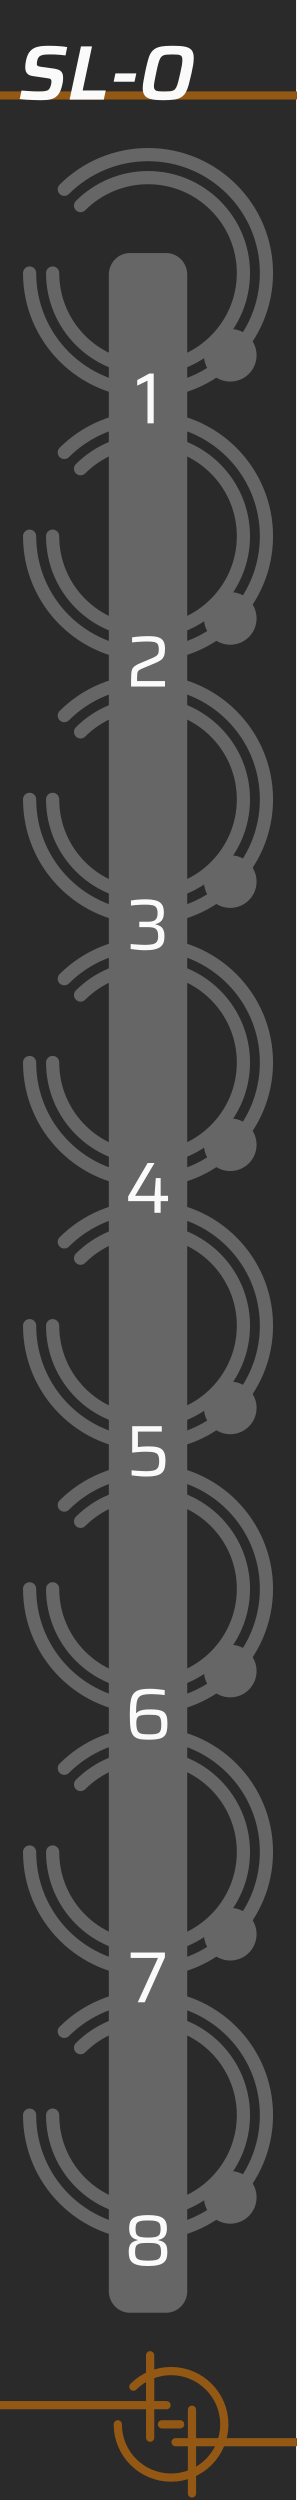
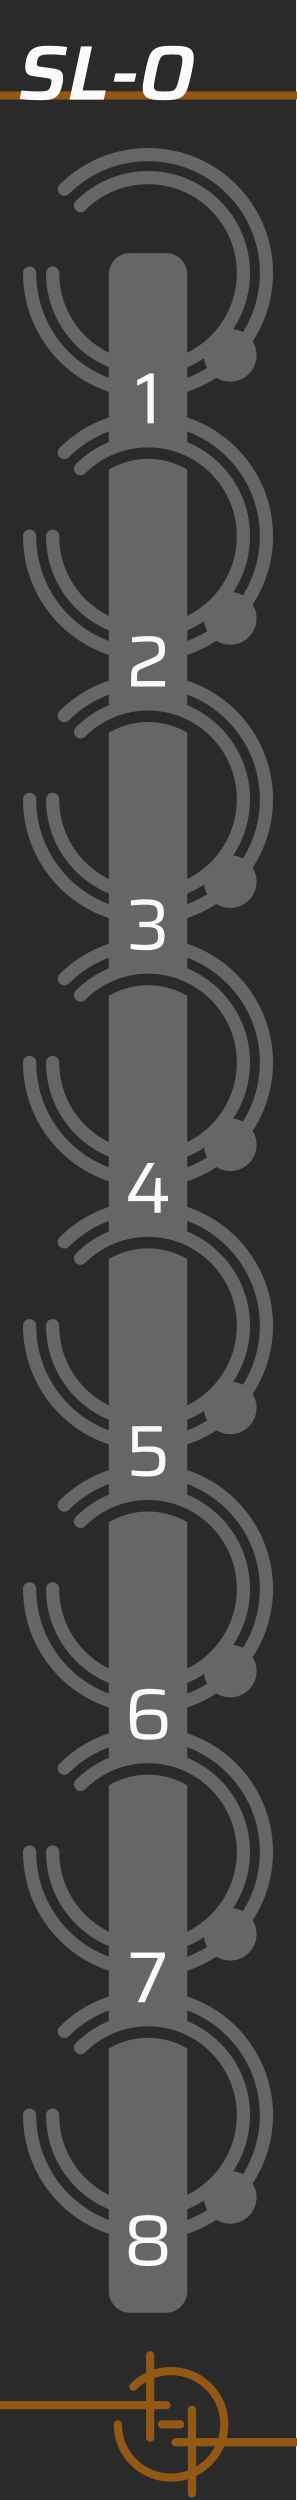
<svg xmlns="http://www.w3.org/2000/svg" width="100%" height="100%" viewBox="0 0 45 380" version="1.1" xml:space="preserve" style="fill-rule:evenodd;clip-rule:evenodd;stroke-linecap:round;stroke-linejoin:round;stroke-miterlimit:1.5;">
  <g id="background" transform="matrix(0.3,0,0,1,0,0)">
    <rect x="0" y="0" width="150" height="380" style="fill:rgb(42,42,42);" />
  </g>
  <g id="output" transform="matrix(1,0,0,1,-101,-10)">
    <g id="controls-background" transform="matrix(1,0,0,1,97,0)">
      <g transform="matrix(0.78158,0,0,0.916412,5.85871,29.4938)">
        <path d="M33.447,24.286L33.447,358.743C33.447,360.399 31.87,361.744 29.928,361.744L22.891,361.744C20.949,361.744 19.373,360.399 19.373,358.743L19.373,24.286C19.373,22.63 20.949,21.285 22.891,21.285L29.928,21.285C31.87,21.285 33.447,22.63 33.447,24.286Z" style="fill:rgb(102,102,102);stroke:rgb(102,102,102);stroke-width:1.17px;" />
+       </g>
+       <g id="in-8-cutout" transform="matrix(1.1087,0,0,1.1087,-2.88043,-22.7283)">
+         <path d="M34.632,311.368C32.475,309.212 29.55,308 26.5,308C23.45,308 20.525,309.212 18.368,311.368C20.525,309.212 23.45,308 26.5,308C29.55,308 32.475,309.212 34.632,311.368Z" style="fill:none;stroke:rgb(42,42,42);stroke-width:1.8px;stroke-linecap:butt;stroke-miterlimit:2;" />
+       </g>
+       <g id="in-7-cutout" transform="matrix(1.1087,0,0,1.1087,-2.88043,-62.7283)">
+         <path d="M34.632,311.368C32.475,309.212 29.55,308 26.5,308C23.45,308 20.525,309.212 18.368,311.368C20.525,309.212 23.45,308 26.5,308C29.55,308 32.475,309.212 34.632,311.368Z" style="fill:none;stroke:rgb(42,42,42);stroke-width:1.8px;stroke-linecap:butt;stroke-miterlimit:2;" />
+       </g>
+       <g id="in-6-cutout" transform="matrix(1.1087,0,0,1.1087,-2.88043,-102.728)">
+         <path d="M34.632,311.368C32.475,309.212 29.55,308 26.5,308C23.45,308 20.525,309.212 18.368,311.368C20.525,309.212 23.45,308 26.5,308C29.55,308 32.475,309.212 34.632,311.368Z" style="fill:none;stroke:rgb(42,42,42);stroke-width:1.8px;stroke-linecap:butt;stroke-miterlimit:2;" />
+       </g>
+       <g id="in-5-cutout" transform="matrix(1.1087,0,0,1.1087,-2.88043,-142.728)">
+         <path d="M34.632,311.368C32.475,309.212 29.55,308 26.5,308C23.45,308 20.525,309.212 18.368,311.368C20.525,309.212 23.45,308 26.5,308C29.55,308 32.475,309.212 34.632,311.368Z" style="fill:none;stroke:rgb(42,42,42);stroke-width:1.8px;stroke-linecap:butt;stroke-miterlimit:2;" />
+       </g>
+       <g id="in-4-cutout" transform="matrix(1.1087,0,0,1.1087,-2.88043,-182.728)">
+         <path d="M34.632,311.368C32.475,309.212 29.55,308 26.5,308C23.45,308 20.525,309.212 18.368,311.368C20.525,309.212 23.45,308 26.5,308C29.55,308 32.475,309.212 34.632,311.368Z" style="fill:none;stroke:rgb(42,42,42);stroke-width:1.8px;stroke-linecap:butt;stroke-miterlimit:2;" />
+       </g>
+       <g id="in-3-cutout" transform="matrix(1.1087,0,0,1.1087,-2.88043,-222.728)">
+         <path d="M34.632,311.368C32.475,309.212 29.55,308 26.5,308C23.45,308 20.525,309.212 18.368,311.368C20.525,309.212 23.45,308 26.5,308C29.55,308 32.475,309.212 34.632,311.368Z" style="fill:none;stroke:rgb(42,42,42);stroke-width:1.8px;stroke-linecap:butt;stroke-miterlimit:2;" />
+       </g>
+       <g id="in-2-cutout" transform="matrix(1.1087,0,0,1.1087,-2.88043,-262.728)">
+         <path d="M34.632,311.368C32.475,309.212 29.55,308 26.5,308C23.45,308 20.525,309.212 18.368,311.368C20.525,309.212 23.45,308 26.5,308C29.55,308 32.475,309.212 34.632,311.368Z" style="fill:none;stroke:rgb(42,42,42);stroke-width:1.8px;stroke-linecap:butt;stroke-miterlimit:2;" />
      </g>
      <g id="in-8" transform="matrix(1.56522,0,0,1.56522,-14.9783,-168.587)">
        <path d="M15,319.5C15,325.851 20.149,331 26.5,331C32.847,331 38,325.847 38,319.5C38,313.153 32.847,308 26.5,308C23.45,308 20.525,309.212 18.368,311.368C20.525,309.212 23.45,308 26.5,308C32.847,308 38,313.153 38,319.5C38,325.847 32.847,331 26.5,331C20.149,331 15,325.851 15,319.5Z" style="fill:none;stroke:rgb(102,102,102);stroke-width:1.28px;stroke-linecap:butt;stroke-miterlimit:2;" />
      </g>
      <g id="in-7" transform="matrix(1.56522,0,0,1.56522,-14.9783,-145.978)">
        <path d="M15,279.5C15,285.851 20.149,291 26.5,291C32.847,291 38,285.847 38,279.5C38,273.153 32.847,268 26.5,268C23.45,268 20.525,269.212 18.368,271.368C20.525,269.212 23.45,268 26.5,268C32.847,268 38,273.153 38,279.5C38,285.847 32.847,291 26.5,291C20.149,291 15,285.851 15,279.5Z" style="fill:none;stroke:rgb(102,102,102);stroke-width:1.28px;stroke-linecap:butt;stroke-miterlimit:2;" />
      </g>
      <g id="in-6" transform="matrix(1.56522,0,0,1.56522,-14.9783,-123.37)">
        <path d="M15,239.5C15,245.851 20.149,251 26.5,251C32.847,251 38,245.847 38,239.5C38,233.153 32.847,228 26.5,228C23.45,228 20.525,229.212 18.368,231.368C20.525,229.212 23.45,228 26.5,228C32.847,228 38,233.153 38,239.5C38,245.847 32.847,251 26.5,251C20.149,251 15,245.851 15,239.5Z" style="fill:none;stroke:rgb(102,102,102);stroke-width:1.28px;stroke-linecap:butt;stroke-miterlimit:2;" />
      </g>
      <g id="in-5" transform="matrix(1.56522,0,0,1.56522,-14.9783,-100.761)">
        <path d="M15,199.5C15,205.851 20.149,211 26.5,211C32.847,211 38,205.847 38,199.5C38,193.153 32.847,188 26.5,188C23.45,188 20.525,189.212 18.368,191.368C20.525,189.212 23.45,188 26.5,188C32.847,188 38,193.153 38,199.5C38,205.847 32.847,211 26.5,211C20.149,211 15,205.851 15,199.5Z" style="fill:none;stroke:rgb(102,102,102);stroke-width:1.28px;stroke-linecap:butt;stroke-miterlimit:2;" />
      </g>
      <g id="in-4" transform="matrix(1.56522,0,0,1.56522,-14.9783,-78.1522)">
        <path d="M15,159.5C15,165.851 20.149,171 26.5,171C32.847,171 38,165.847 38,159.5C38,153.153 32.847,148 26.5,148C23.45,148 20.525,149.212 18.368,151.368C20.525,149.212 23.45,148 26.5,148C32.847,148 38,153.153 38,159.5C38,165.847 32.847,171 26.5,171C20.149,171 15,165.851 15,159.5Z" style="fill:none;stroke:rgb(102,102,102);stroke-width:1.28px;stroke-linecap:butt;stroke-miterlimit:2;" />
      </g>
      <g id="in-3" transform="matrix(1.56522,0,0,1.56522,-14.9783,-55.5435)">
        <path d="M15,119.5C15,125.851 20.149,131 26.5,131C32.847,131 38,125.847 38,119.5C38,113.153 32.847,108 26.5,108C23.45,108 20.525,109.212 18.368,111.368C20.525,109.212 23.45,108 26.5,108C32.847,108 38,113.153 38,119.5C38,125.847 32.847,131 26.5,131C20.149,131 15,125.851 15,119.5Z" style="fill:none;stroke:rgb(102,102,102);stroke-width:1.28px;stroke-linecap:butt;stroke-miterlimit:2;" />
      </g>
      <g id="in-2" transform="matrix(1.56522,0,0,1.56522,-14.9783,-32.9348)">
        <path d="M15,79.5C15,85.851 20.149,91 26.5,91C32.847,91 38,85.847 38,79.5C38,73.153 32.847,68 26.5,68C23.45,68 20.525,69.212 18.368,71.368C20.525,69.212 23.45,68 26.5,68C32.847,68 38,73.153 38,79.5C38,85.847 32.847,91 26.5,91C20.149,91 15,85.851 15,79.5Z" style="fill:none;stroke:rgb(102,102,102);stroke-width:1.28px;stroke-linecap:butt;stroke-miterlimit:2;" />
      </g>
      <g id="in-1" transform="matrix(1.56522,0,0,1.56522,-14.9783,-10.3261)">
        <path d="M15,39.5C15,45.851 20.149,51 26.5,51C32.847,51 38,45.847 38,39.5C38,33.153 32.847,28 26.5,28C23.45,28 20.525,29.212 18.368,31.368C20.525,29.212 23.45,28 26.5,28C32.847,28 38,33.153 38,39.5C38,45.847 32.847,51 26.5,51C20.149,51 15,45.851 15,39.5Z" style="fill:none;stroke:rgb(102,102,102);stroke-width:1.28px;stroke-linecap:butt;stroke-miterlimit:2;" />
      </g>
      <g id="in-81" transform="matrix(1.26087,0,0,1.26087,-6.91304,-71.3478)">
        <path d="M15,319.5C15,325.851 20.149,331 26.5,331C32.847,331 38,325.847 38,319.5C38,313.153 32.847,308 26.5,308C23.45,308 20.525,309.212 18.368,311.368C20.525,309.212 23.45,308 26.5,308C32.847,308 38,313.153 38,319.5C38,325.847 32.847,331 26.5,331C20.149,331 15,325.851 15,319.5Z" style="fill:none;stroke:rgb(102,102,102);stroke-width:1.59px;stroke-linecap:butt;stroke-miterlimit:2;" />
      </g>
      <g id="in-71" transform="matrix(1.26087,0,0,1.26087,-6.91304,-60.9131)">
        <path d="M15,279.5C15,285.851 20.149,291 26.5,291C32.847,291 38,285.847 38,279.5C38,273.153 32.847,268 26.5,268C23.45,268 20.525,269.212 18.368,271.368C20.525,269.212 23.45,268 26.5,268C32.847,268 38,273.153 38,279.5C38,285.847 32.847,291 26.5,291C20.149,291 15,285.851 15,279.5Z" style="fill:none;stroke:rgb(102,102,102);stroke-width:1.59px;stroke-linecap:butt;stroke-miterlimit:2;" />
      </g>
      <g id="in-61" transform="matrix(1.26087,0,0,1.26087,-6.91304,-50.4783)">
        <path d="M15,239.5C15,245.851 20.149,251 26.5,251C32.847,251 38,245.847 38,239.5C38,233.153 32.847,228 26.5,228C23.45,228 20.525,229.212 18.368,231.368C20.525,229.212 23.45,228 26.5,228C32.847,228 38,233.153 38,239.5C38,245.847 32.847,251 26.5,251C20.149,251 15,245.851 15,239.5Z" style="fill:none;stroke:rgb(102,102,102);stroke-width:1.59px;stroke-linecap:butt;stroke-miterlimit:2;" />
      </g>
      <g id="in-51" transform="matrix(1.26087,0,0,1.26087,-6.91304,-40.0435)">
        <path d="M15,199.5C15,205.851 20.149,211 26.5,211C32.847,211 38,205.847 38,199.5C38,193.153 32.847,188 26.5,188C23.45,188 20.525,189.212 18.368,191.368C20.525,189.212 23.45,188 26.5,188C32.847,188 38,193.153 38,199.5C38,205.847 32.847,211 26.5,211C20.149,211 15,205.851 15,199.5Z" style="fill:none;stroke:rgb(102,102,102);stroke-width:1.59px;stroke-linecap:butt;stroke-miterlimit:2;" />
      </g>
      <g id="in-41" transform="matrix(1.26087,0,0,1.26087,-6.91304,-29.6087)">
        <path d="M15,159.5C15,165.851 20.149,171 26.5,171C32.847,171 38,165.847 38,159.5C38,153.153 32.847,148 26.5,148C23.45,148 20.525,149.212 18.368,151.368C20.525,149.212 23.45,148 26.5,148C32.847,148 38,153.153 38,159.5C38,165.847 32.847,171 26.5,171C20.149,171 15,165.851 15,159.5Z" style="fill:none;stroke:rgb(102,102,102);stroke-width:1.59px;stroke-linecap:butt;stroke-miterlimit:2;" />
      </g>
      <g id="in-31" transform="matrix(1.26087,0,0,1.26087,-6.91304,-19.1739)">
        <path d="M15,119.5C15,125.851 20.149,131 26.5,131C32.847,131 38,125.847 38,119.5C38,113.153 32.847,108 26.5,108C23.45,108 20.525,109.212 18.368,111.368C20.525,109.212 23.45,108 26.5,108C32.847,108 38,113.153 38,119.5C38,125.847 32.847,131 26.5,131C20.149,131 15,125.851 15,119.5Z" style="fill:none;stroke:rgb(102,102,102);stroke-width:1.59px;stroke-linecap:butt;stroke-miterlimit:2;" />
      </g>
      <g id="in-21" transform="matrix(1.26087,0,0,1.26087,-6.91304,-8.73914)">
        <path d="M15,79.5C15,85.851 20.149,91 26.5,91C32.847,91 38,85.847 38,79.5C38,73.153 32.847,68 26.5,68C23.45,68 20.525,69.212 18.368,71.368C20.525,69.212 23.45,68 26.5,68C32.847,68 38,73.153 38,79.5C38,85.847 32.847,91 26.5,91C20.149,91 15,85.851 15,79.5Z" style="fill:none;stroke:rgb(102,102,102);stroke-width:1.59px;stroke-linecap:butt;stroke-miterlimit:2;" />
      </g>
      <g id="in-11" transform="matrix(1.26087,0,0,1.26087,-6.91304,1.69564)">
        <path d="M15,39.5C15,45.851 20.149,51 26.5,51C32.847,51 38,45.847 38,39.5C38,33.153 32.847,28 26.5,28C23.45,28 20.525,29.212 18.368,31.368C20.525,29.212 23.45,28 26.5,28C32.847,28 38,33.153 38,39.5C38,45.847 32.847,51 26.5,51C20.149,51 15,45.851 15,39.5Z" style="fill:none;stroke:rgb(102,102,102);stroke-width:1.59px;stroke-linecap:butt;stroke-miterlimit:2;" />
      </g>
      <g id="in-7-led" transform="matrix(0.304348,0,0,0.304348,30.9348,291.978)">
        <circle cx="26.5" cy="39.5" r="11.5" style="fill:rgb(102,102,102);stroke:rgb(102,102,102);stroke-width:3.29px;stroke-linecap:butt;stroke-miterlimit:2;" />
      </g>
      <g id="in-8-led" transform="matrix(0.304348,0,0,0.304348,30.9348,331.978)">
        <circle cx="26.5" cy="39.5" r="11.5" style="fill:rgb(102,102,102);stroke:rgb(102,102,102);stroke-width:3.29px;stroke-linecap:butt;stroke-miterlimit:2;" />
      </g>
      <g id="in-6-led" transform="matrix(0.304348,0,0,0.304348,30.9348,251.978)">
        <circle cx="26.5" cy="39.5" r="11.5" style="fill:rgb(102,102,102);stroke:rgb(102,102,102);stroke-width:3.29px;stroke-linecap:butt;stroke-miterlimit:2;" />
      </g>
      <g id="in-5-led" transform="matrix(0.304348,0,0,0.304348,30.9348,211.978)">
        <circle cx="26.5" cy="39.5" r="11.5" style="fill:rgb(102,102,102);stroke:rgb(102,102,102);stroke-width:3.29px;stroke-linecap:butt;stroke-miterlimit:2;" />
      </g>
      <g id="in-4-led" transform="matrix(0.304348,0,0,0.304348,30.9348,171.978)">
        <circle cx="26.5" cy="39.5" r="11.5" style="fill:rgb(102,102,102);stroke:rgb(102,102,102);stroke-width:3.29px;stroke-linecap:butt;stroke-miterlimit:2;" />
      </g>
      <g id="in-3-led" transform="matrix(0.304348,0,0,0.304348,30.9348,131.978)">
        <circle cx="26.5" cy="39.5" r="11.5" style="fill:rgb(102,102,102);stroke:rgb(102,102,102);stroke-width:3.29px;stroke-linecap:butt;stroke-miterlimit:2;" />
      </g>
      <g id="in-2-led" transform="matrix(0.304348,0,0,0.304348,30.9348,91.9783)">
        <circle cx="26.5" cy="39.5" r="11.5" style="fill:rgb(102,102,102);stroke:rgb(102,102,102);stroke-width:3.29px;stroke-linecap:butt;stroke-miterlimit:2;" />
      </g>
      <g id="in-1-led" transform="matrix(0.304348,0,0,0.304348,30.9348,51.9783)">
        <circle cx="26.5" cy="39.5" r="11.5" style="fill:rgb(102,102,102);stroke:rgb(102,102,102);stroke-width:3.29px;stroke-linecap:butt;stroke-miterlimit:2;" />
      </g>
    </g>
    <g id="text" transform="matrix(1,0,0,1,42.4702,15)">
      <g transform="matrix(1,0,0,1,81.0358,339.348)">
        <g transform="matrix(11,0,0,11,-3.7565,0)">
          <path d="M0.341,0.008C0.285,0.008 0.239,0.004 0.204,-0.005C0.169,-0.013 0.142,-0.025 0.123,-0.042C0.104,-0.058 0.092,-0.078 0.085,-0.102C0.078,-0.125 0.074,-0.153 0.074,-0.184C0.074,-0.223 0.079,-0.254 0.089,-0.276C0.098,-0.297 0.112,-0.313 0.131,-0.324C0.15,-0.335 0.172,-0.343 0.199,-0.349L0.199,-0.353C0.158,-0.361 0.128,-0.378 0.109,-0.403C0.09,-0.428 0.08,-0.465 0.08,-0.515C0.08,-0.546 0.084,-0.572 0.092,-0.595C0.1,-0.618 0.114,-0.636 0.133,-0.652C0.152,-0.667 0.179,-0.678 0.213,-0.685C0.247,-0.692 0.29,-0.696 0.341,-0.696C0.392,-0.696 0.435,-0.692 0.469,-0.685C0.503,-0.678 0.53,-0.667 0.549,-0.652C0.568,-0.636 0.582,-0.618 0.59,-0.595C0.598,-0.572 0.602,-0.546 0.602,-0.515C0.602,-0.465 0.592,-0.428 0.573,-0.403C0.554,-0.378 0.524,-0.361 0.483,-0.353L0.483,-0.349C0.51,-0.343 0.533,-0.335 0.552,-0.324C0.57,-0.313 0.584,-0.297 0.594,-0.276C0.603,-0.254 0.608,-0.223 0.608,-0.184C0.608,-0.153 0.604,-0.125 0.598,-0.102C0.591,-0.078 0.578,-0.058 0.559,-0.042C0.54,-0.025 0.513,-0.013 0.478,-0.005C0.443,0.004 0.398,0.008 0.341,0.008ZM0.341,-0.066C0.387,-0.066 0.423,-0.069 0.449,-0.075C0.475,-0.08 0.494,-0.092 0.505,-0.109C0.516,-0.126 0.521,-0.152 0.521,-0.187C0.521,-0.214 0.518,-0.236 0.513,-0.253C0.508,-0.269 0.499,-0.281 0.486,-0.29C0.472,-0.299 0.454,-0.304 0.431,-0.307C0.408,-0.31 0.378,-0.311 0.341,-0.311C0.304,-0.311 0.274,-0.31 0.251,-0.307C0.228,-0.304 0.21,-0.299 0.197,-0.29C0.184,-0.281 0.174,-0.269 0.17,-0.253C0.165,-0.236 0.162,-0.214 0.162,-0.187C0.162,-0.152 0.167,-0.126 0.178,-0.109C0.189,-0.092 0.207,-0.08 0.233,-0.075C0.259,-0.069 0.295,-0.066 0.341,-0.066ZM0.341,-0.385C0.388,-0.385 0.424,-0.388 0.449,-0.395C0.474,-0.401 0.491,-0.413 0.501,-0.43C0.51,-0.447 0.515,-0.471 0.515,-0.503C0.515,-0.535 0.511,-0.56 0.502,-0.577C0.493,-0.594 0.475,-0.605 0.451,-0.612C0.426,-0.619 0.389,-0.622 0.341,-0.622C0.293,-0.622 0.257,-0.619 0.232,-0.612C0.207,-0.605 0.19,-0.594 0.181,-0.577C0.172,-0.56 0.168,-0.535 0.168,-0.503C0.168,-0.471 0.173,-0.447 0.182,-0.43C0.191,-0.413 0.209,-0.401 0.234,-0.395C0.259,-0.388 0.294,-0.385 0.341,-0.385Z" style="fill:rgb(250,250,250);fill-rule:nonzero;" />
        </g>
      </g>
      <g transform="matrix(1,0,0,1,81.0358,299.348)">
        <g transform="matrix(11,0,0,11,-3.0965,0)">
          <path d="M0.139,-0L0.419,-0.613L0.041,-0.613L0.041,-0.688L0.514,-0.688L0.514,-0.621L0.235,-0L0.139,-0Z" style="fill:rgb(250,250,250);fill-rule:nonzero;" />
        </g>
      </g>
      <g transform="matrix(1,0,0,1,81.0358,259.348)">
        <g transform="matrix(11,0,0,11,-3.6135,0)">
          <path d="M0.347,0.008C0.301,0.008 0.262,0.006 0.23,0.002C0.197,-0.003 0.17,-0.012 0.15,-0.027C0.129,-0.041 0.112,-0.063 0.101,-0.093C0.094,-0.108 0.089,-0.127 0.086,-0.15C0.083,-0.173 0.08,-0.2 0.079,-0.231C0.077,-0.262 0.076,-0.297 0.076,-0.337C0.076,-0.374 0.077,-0.407 0.079,-0.437C0.08,-0.467 0.083,-0.494 0.087,-0.517C0.09,-0.54 0.095,-0.561 0.101,-0.579C0.112,-0.61 0.129,-0.634 0.15,-0.651C0.171,-0.668 0.199,-0.679 0.232,-0.686C0.265,-0.693 0.306,-0.696 0.354,-0.696C0.371,-0.696 0.392,-0.695 0.415,-0.694C0.438,-0.692 0.462,-0.69 0.487,-0.687C0.511,-0.684 0.535,-0.681 0.558,-0.678L0.558,-0.609C0.537,-0.612 0.516,-0.614 0.493,-0.616C0.47,-0.617 0.448,-0.619 0.427,-0.62C0.405,-0.621 0.387,-0.622 0.372,-0.622C0.325,-0.622 0.288,-0.619 0.261,-0.612C0.233,-0.605 0.212,-0.593 0.198,-0.575C0.184,-0.557 0.175,-0.531 0.17,-0.497C0.165,-0.462 0.163,-0.417 0.163,-0.361L0.169,-0.361C0.176,-0.369 0.187,-0.377 0.2,-0.385C0.213,-0.392 0.233,-0.399 0.259,-0.404C0.284,-0.409 0.319,-0.411 0.362,-0.411C0.404,-0.411 0.44,-0.409 0.47,-0.404C0.5,-0.399 0.524,-0.39 0.543,-0.377C0.562,-0.364 0.575,-0.344 0.584,-0.319C0.592,-0.294 0.596,-0.26 0.596,-0.218C0.596,-0.174 0.593,-0.137 0.587,-0.108C0.58,-0.079 0.568,-0.056 0.55,-0.039C0.532,-0.022 0.507,-0.01 0.474,-0.003C0.441,0.004 0.399,0.008 0.347,0.008ZM0.339,-0.066C0.374,-0.066 0.402,-0.067 0.425,-0.07C0.448,-0.073 0.465,-0.079 0.478,-0.088C0.491,-0.097 0.499,-0.11 0.504,-0.127C0.509,-0.144 0.511,-0.168 0.511,-0.199C0.511,-0.231 0.509,-0.256 0.504,-0.275C0.499,-0.294 0.491,-0.308 0.479,-0.317C0.467,-0.326 0.45,-0.331 0.427,-0.334C0.404,-0.336 0.375,-0.337 0.339,-0.337C0.3,-0.337 0.268,-0.335 0.245,-0.331C0.222,-0.327 0.204,-0.321 0.194,-0.312C0.183,-0.303 0.175,-0.291 0.172,-0.277C0.168,-0.263 0.166,-0.246 0.166,-0.226C0.166,-0.189 0.169,-0.16 0.175,-0.139C0.18,-0.118 0.19,-0.102 0.203,-0.091C0.216,-0.08 0.233,-0.074 0.255,-0.071C0.277,-0.068 0.305,-0.066 0.339,-0.066Z" style="fill:rgb(250,250,250);fill-rule:nonzero;" />
        </g>
      </g>
      <g transform="matrix(1,0,0,1,81.0358,219.348)">
        <g transform="matrix(11,0,0,11,-3.4045,0)">
          <path d="M0.287,0.008C0.266,0.008 0.244,0.007 0.219,0.006C0.194,0.004 0.17,0.002 0.146,-0.001C0.122,-0.003 0.101,-0.006 0.082,-0.009L0.082,-0.078C0.105,-0.076 0.129,-0.074 0.154,-0.072C0.179,-0.07 0.202,-0.069 0.224,-0.068C0.246,-0.067 0.265,-0.066 0.281,-0.066C0.318,-0.066 0.349,-0.068 0.373,-0.073C0.396,-0.077 0.415,-0.084 0.428,-0.095C0.44,-0.105 0.45,-0.119 0.455,-0.137C0.46,-0.154 0.463,-0.176 0.463,-0.203C0.463,-0.232 0.46,-0.256 0.455,-0.274C0.449,-0.291 0.439,-0.304 0.425,-0.313C0.41,-0.322 0.39,-0.328 0.365,-0.331C0.34,-0.334 0.307,-0.335 0.267,-0.335C0.254,-0.335 0.237,-0.335 0.218,-0.334C0.198,-0.333 0.177,-0.331 0.155,-0.329C0.133,-0.327 0.111,-0.325 0.09,-0.322L0.09,-0.688L0.499,-0.688L0.499,-0.613L0.169,-0.613L0.169,-0.399C0.182,-0.401 0.198,-0.403 0.216,-0.405C0.233,-0.406 0.251,-0.407 0.27,-0.408C0.288,-0.409 0.305,-0.409 0.321,-0.409C0.37,-0.409 0.41,-0.405 0.44,-0.397C0.47,-0.389 0.493,-0.377 0.509,-0.36C0.524,-0.343 0.535,-0.322 0.541,-0.298C0.547,-0.273 0.55,-0.245 0.55,-0.213C0.55,-0.172 0.546,-0.138 0.539,-0.11C0.531,-0.081 0.518,-0.059 0.499,-0.042C0.48,-0.025 0.453,-0.012 0.419,-0.004C0.385,0.004 0.341,0.008 0.287,0.008Z" style="fill:rgb(250,250,250);fill-rule:nonzero;" />
        </g>
      </g>
      <g transform="matrix(1,0,0,1,81.0358,179.348)">
        <g transform="matrix(11,0,0,11,-3.531,0)">
          <path d="M0.409,-0L0.409,-0.161L0.046,-0.161L0.046,-0.227L0.315,-0.688L0.41,-0.688L0.142,-0.235L0.41,-0.235L0.428,-0.48L0.495,-0.48L0.495,-0.235L0.597,-0.235L0.597,-0.161L0.495,-0.161L0.495,-0L0.409,-0Z" style="fill:rgb(250,250,250);fill-rule:nonzero;" />
        </g>
      </g>
      <g transform="matrix(1,0,0,1,81.0358,139.348)">
        <g transform="matrix(11,0,0,11,-3.3055,0)">
          <path d="M0.264,0.008C0.243,0.008 0.221,0.007 0.196,0.006C0.171,0.004 0.146,0.002 0.123,-0.001C0.099,-0.004 0.078,-0.006 0.06,-0.009L0.06,-0.078C0.083,-0.076 0.106,-0.074 0.131,-0.072C0.156,-0.07 0.179,-0.069 0.201,-0.068C0.223,-0.067 0.242,-0.066 0.258,-0.066C0.297,-0.066 0.331,-0.069 0.358,-0.074C0.385,-0.079 0.406,-0.09 0.42,-0.107C0.433,-0.124 0.44,-0.15 0.44,-0.187C0.44,-0.218 0.436,-0.242 0.427,-0.261C0.418,-0.279 0.404,-0.292 0.385,-0.3C0.366,-0.307 0.34,-0.311 0.308,-0.311L0.179,-0.311L0.179,-0.386L0.308,-0.386C0.331,-0.386 0.351,-0.389 0.37,-0.395C0.389,-0.401 0.404,-0.412 0.415,-0.429C0.426,-0.446 0.432,-0.47 0.432,-0.503C0.432,-0.539 0.426,-0.565 0.414,-0.582C0.402,-0.599 0.383,-0.61 0.356,-0.615C0.329,-0.62 0.293,-0.622 0.248,-0.622C0.23,-0.622 0.21,-0.621 0.188,-0.62C0.166,-0.619 0.144,-0.617 0.123,-0.616C0.101,-0.614 0.081,-0.612 0.064,-0.609L0.064,-0.679C0.082,-0.682 0.103,-0.685 0.126,-0.688C0.149,-0.69 0.173,-0.692 0.198,-0.694C0.223,-0.695 0.245,-0.696 0.265,-0.696C0.314,-0.696 0.354,-0.692 0.387,-0.685C0.42,-0.678 0.446,-0.667 0.465,-0.652C0.484,-0.637 0.498,-0.619 0.507,-0.596C0.515,-0.573 0.519,-0.546 0.519,-0.515C0.519,-0.465 0.509,-0.428 0.489,-0.403C0.468,-0.378 0.439,-0.362 0.402,-0.353L0.402,-0.349C0.427,-0.344 0.449,-0.336 0.468,-0.325C0.487,-0.314 0.501,-0.297 0.512,-0.274C0.522,-0.251 0.527,-0.221 0.527,-0.184C0.527,-0.155 0.524,-0.128 0.517,-0.105C0.509,-0.081 0.497,-0.061 0.478,-0.044C0.459,-0.027 0.433,-0.014 0.399,-0.006C0.364,0.004 0.319,0.008 0.264,0.008Z" style="fill:rgb(250,250,250);fill-rule:nonzero;" />
        </g>
      </g>
      <g transform="matrix(1,0,0,1,81.0358,99.348)">
        <g transform="matrix(11,0,0,11,-3.355,0)">
          <path d="M0.07,-0L0.07,-0.08C0.07,-0.118 0.071,-0.15 0.073,-0.176C0.074,-0.201 0.079,-0.222 0.086,-0.239C0.093,-0.256 0.105,-0.27 0.121,-0.282C0.136,-0.294 0.158,-0.306 0.187,-0.318L0.368,-0.395C0.392,-0.406 0.41,-0.416 0.422,-0.425C0.434,-0.434 0.442,-0.446 0.447,-0.459C0.451,-0.472 0.453,-0.49 0.453,-0.512C0.453,-0.544 0.448,-0.568 0.439,-0.584C0.429,-0.599 0.412,-0.61 0.388,-0.615C0.363,-0.62 0.329,-0.622 0.284,-0.622C0.268,-0.622 0.249,-0.621 0.226,-0.62C0.203,-0.619 0.179,-0.617 0.154,-0.616C0.129,-0.614 0.106,-0.612 0.084,-0.609L0.084,-0.679C0.103,-0.682 0.126,-0.685 0.152,-0.688C0.177,-0.69 0.204,-0.692 0.232,-0.694C0.259,-0.695 0.285,-0.696 0.31,-0.696C0.342,-0.696 0.372,-0.694 0.399,-0.691C0.426,-0.688 0.451,-0.68 0.472,-0.669C0.493,-0.658 0.51,-0.64 0.522,-0.617C0.533,-0.593 0.539,-0.561 0.539,-0.521C0.539,-0.481 0.535,-0.449 0.527,-0.426C0.518,-0.402 0.505,-0.383 0.487,-0.369C0.468,-0.354 0.444,-0.341 0.414,-0.328L0.208,-0.241C0.191,-0.234 0.178,-0.225 0.171,-0.216C0.163,-0.207 0.158,-0.195 0.156,-0.18C0.154,-0.165 0.153,-0.145 0.153,-0.122L0.153,-0.075L0.539,-0.075L0.539,-0L0.07,-0Z" style="fill:rgb(250,250,250);fill-rule:nonzero;" />
        </g>
      </g>
      <g transform="matrix(1,0,0,1,81.0358,59.348)">
        <g transform="matrix(11,0,0,11,-2.068,0)">
          <path d="M0.18,-0L0.18,-0.59L0.038,-0.521L0.038,-0.598L0.205,-0.688L0.266,-0.688L0.266,-0L0.18,-0Z" style="fill:rgb(250,250,250);fill-rule:nonzero;" />
        </g>
      </g>
    </g>
  </g>
  <g id="LED" transform="matrix(0.596842,0,0,1.70526,-38.0289,-7.71429)">
    <ellipse cx="72.094" cy="16.252" rx="3.351" ry="1.173" style="fill:rgb(42,42,42);" />
  </g>
  <g id="not-things-lines" transform="matrix(0.00411803,0,0,0.00411803,-22.2673,355.894)">
    <g transform="matrix(0.978109,0,0,0.959074,7233.25,-101.159)">
      <path d="M4760,3985L9305.27,3985" style="fill:none;stroke:rgb(148,88,21);stroke-width:313.37px;" />
    </g>
    <g transform="matrix(0.970692,0,0,0.959074,7272.62,-101.159)">
      <path d="M4410,2560L-1921.67,2560" style="fill:none;stroke:rgb(148,88,21);stroke-width:314.58px;" />
    </g>
    <g transform="matrix(0.96045,0,0,0.96045,7473.62,-1632.04)">
      <path d="M5226.34,4325L5226.34,7541.25" style="fill:none;stroke:rgb(148,88,21);stroke-width:316.04px;" />
    </g>
    <g transform="matrix(0.959074,0,0,0.960269,7146.63,-1632.54)">
      <path d="M3964.79,5400L3964.79,2232.68" style="fill:none;stroke:rgb(148,88,21);stroke-width:316.3px;" />
    </g>
    <g transform="matrix(0.959074,0,0,0.959074,7323.91,-101.095)">
      <path d="M4235,3297L4935,3297" style="fill:none;stroke:rgb(148,88,21);stroke-width:316.5px;" />
    </g>
    <g transform="matrix(0.950864,0,0,0.950864,7164.38,-150.825)">
      <path d="M3330.5,1915.9C3704.78,1541.63 4221.7,1310 4792.3,1310C5933.49,1310 6860,2236.51 6860,3377.7C6860,4518.9 5933.49,5445.4 4792.3,5445.4C3651.1,5445.4 2724.6,4518.9 2724.6,3377.7" style="fill:none;stroke:rgb(148,88,21);stroke-width:319.23px;" />
    </g>
  </g>
  <g transform="matrix(0.00402788,0,0,0.0039495,7.51945,-1.22874)">
    <path d="M-1866.85,3985L9305.27,3985" style="fill:none;stroke:rgb(148,88,21);stroke-width:313.37px;" />
  </g>
  <g transform="matrix(1,0,0,1,-44.8166,4.90775)">
    <g transform="matrix(11.75,0,0,11.75,47.4523,10.2272)">
      <path d="M0.3,0.008C0.271,0.008 0.241,0.007 0.209,0.006C0.176,0.005 0.145,0.003 0.114,0.001C0.083,-0.002 0.056,-0.004 0.031,-0.007L0.054,-0.117C0.078,-0.115 0.103,-0.113 0.129,-0.111C0.155,-0.109 0.18,-0.107 0.205,-0.106C0.229,-0.105 0.25,-0.104 0.267,-0.104C0.289,-0.104 0.308,-0.105 0.324,-0.106C0.339,-0.107 0.353,-0.108 0.364,-0.111C0.375,-0.113 0.385,-0.116 0.394,-0.12C0.401,-0.124 0.407,-0.13 0.412,-0.137C0.417,-0.143 0.421,-0.151 0.425,-0.16C0.429,-0.169 0.432,-0.178 0.435,-0.188C0.437,-0.197 0.439,-0.207 0.44,-0.216C0.44,-0.225 0.441,-0.232 0.441,-0.238C0.441,-0.248 0.439,-0.256 0.434,-0.261C0.429,-0.266 0.421,-0.27 0.409,-0.273C0.397,-0.276 0.38,-0.278 0.358,-0.281L0.206,-0.303C0.166,-0.308 0.139,-0.321 0.124,-0.341C0.109,-0.36 0.102,-0.387 0.102,-0.421C0.102,-0.433 0.103,-0.447 0.105,-0.462C0.107,-0.476 0.11,-0.492 0.113,-0.508C0.122,-0.549 0.135,-0.583 0.152,-0.608C0.169,-0.632 0.189,-0.651 0.214,-0.664C0.238,-0.677 0.266,-0.685 0.299,-0.69C0.331,-0.694 0.367,-0.696 0.406,-0.696C0.435,-0.696 0.464,-0.695 0.494,-0.694C0.524,-0.693 0.552,-0.691 0.579,-0.688C0.606,-0.685 0.628,-0.682 0.645,-0.678L0.623,-0.571C0.604,-0.574 0.583,-0.576 0.56,-0.578C0.536,-0.58 0.512,-0.582 0.487,-0.583C0.462,-0.584 0.439,-0.584 0.417,-0.584C0.396,-0.584 0.379,-0.583 0.364,-0.582C0.349,-0.581 0.336,-0.579 0.325,-0.576C0.314,-0.573 0.305,-0.57 0.297,-0.566C0.289,-0.561 0.282,-0.555 0.276,-0.547C0.27,-0.539 0.265,-0.53 0.262,-0.52C0.259,-0.51 0.256,-0.5 0.255,-0.49C0.253,-0.48 0.252,-0.47 0.252,-0.46C0.252,-0.447 0.257,-0.438 0.267,-0.434C0.276,-0.429 0.293,-0.425 0.318,-0.422L0.465,-0.402C0.488,-0.399 0.51,-0.394 0.529,-0.387C0.548,-0.38 0.564,-0.369 0.575,-0.353C0.586,-0.337 0.592,-0.313 0.592,-0.28C0.592,-0.272 0.592,-0.264 0.591,-0.255C0.59,-0.245 0.589,-0.236 0.588,-0.225C0.586,-0.214 0.584,-0.203 0.581,-0.192C0.571,-0.145 0.558,-0.109 0.541,-0.082C0.524,-0.055 0.503,-0.035 0.48,-0.022C0.457,-0.009 0.43,-0.001 0.4,0.003C0.37,0.006 0.337,0.008 0.3,0.008Z" style="fill:rgb(250,250,250);fill-rule:nonzero;" />
    </g>
    <g transform="matrix(11.75,0,0,11.75,54.9958,10.2272)">
      <path d="M0.034,-0L0.181,-0.688L0.324,-0.688L0.203,-0.118L0.502,-0.118L0.476,-0L0.034,-0Z" style="fill:rgb(250,250,250);fill-rule:nonzero;" />
    </g>
    <g transform="matrix(11.75,0,0,11.75,61.4583,10.2272)">
      <path d="M0.054,-0.231L0.077,-0.339L0.347,-0.339L0.324,-0.231L0.054,-0.231Z" style="fill:rgb(250,250,250);fill-rule:nonzero;" />
    </g>
    <g transform="matrix(11.75,0,0,11.75,65.8998,10.2272)">
      <path d="M0.324,0.008C0.254,0.008 0.199,0.004 0.16,-0.006C0.121,-0.014 0.093,-0.031 0.077,-0.054C0.06,-0.077 0.052,-0.108 0.052,-0.149C0.052,-0.174 0.055,-0.202 0.061,-0.235C0.066,-0.268 0.073,-0.305 0.082,-0.348C0.094,-0.405 0.105,-0.454 0.116,-0.495C0.126,-0.536 0.138,-0.569 0.153,-0.596C0.168,-0.622 0.187,-0.642 0.211,-0.657C0.234,-0.672 0.265,-0.682 0.302,-0.688C0.339,-0.693 0.386,-0.696 0.441,-0.696C0.511,-0.696 0.566,-0.692 0.605,-0.683C0.644,-0.674 0.671,-0.658 0.688,-0.635C0.704,-0.612 0.712,-0.579 0.712,-0.538C0.712,-0.513 0.709,-0.484 0.705,-0.452C0.7,-0.42 0.692,-0.383 0.683,-0.34C0.67,-0.282 0.658,-0.233 0.647,-0.192C0.636,-0.151 0.623,-0.118 0.608,-0.092C0.593,-0.066 0.574,-0.046 0.551,-0.031C0.528,-0.016 0.498,-0.006 0.462,-0.001C0.425,0.005 0.379,0.008 0.324,0.008ZM0.331,-0.104C0.361,-0.104 0.386,-0.105 0.405,-0.107C0.424,-0.109 0.44,-0.114 0.454,-0.121C0.467,-0.128 0.477,-0.141 0.486,-0.158C0.495,-0.175 0.503,-0.199 0.511,-0.229C0.519,-0.259 0.528,-0.297 0.538,-0.344C0.547,-0.384 0.554,-0.418 0.559,-0.446C0.563,-0.474 0.565,-0.497 0.565,-0.515C0.565,-0.537 0.561,-0.553 0.552,-0.563C0.543,-0.572 0.529,-0.578 0.51,-0.581C0.491,-0.583 0.465,-0.584 0.433,-0.584C0.403,-0.584 0.378,-0.583 0.359,-0.581C0.339,-0.579 0.323,-0.574 0.31,-0.567C0.297,-0.56 0.286,-0.547 0.277,-0.53C0.268,-0.513 0.26,-0.489 0.252,-0.459C0.244,-0.429 0.235,-0.391 0.226,-0.344C0.22,-0.317 0.215,-0.292 0.211,-0.271C0.206,-0.249 0.203,-0.23 0.201,-0.215C0.198,-0.199 0.197,-0.185 0.197,-0.172C0.197,-0.151 0.202,-0.135 0.211,-0.126C0.22,-0.116 0.234,-0.11 0.253,-0.108C0.272,-0.105 0.298,-0.104 0.331,-0.104Z" style="fill:rgb(250,250,250);fill-rule:nonzero;" />
    </g>
  </g>
</svg>
